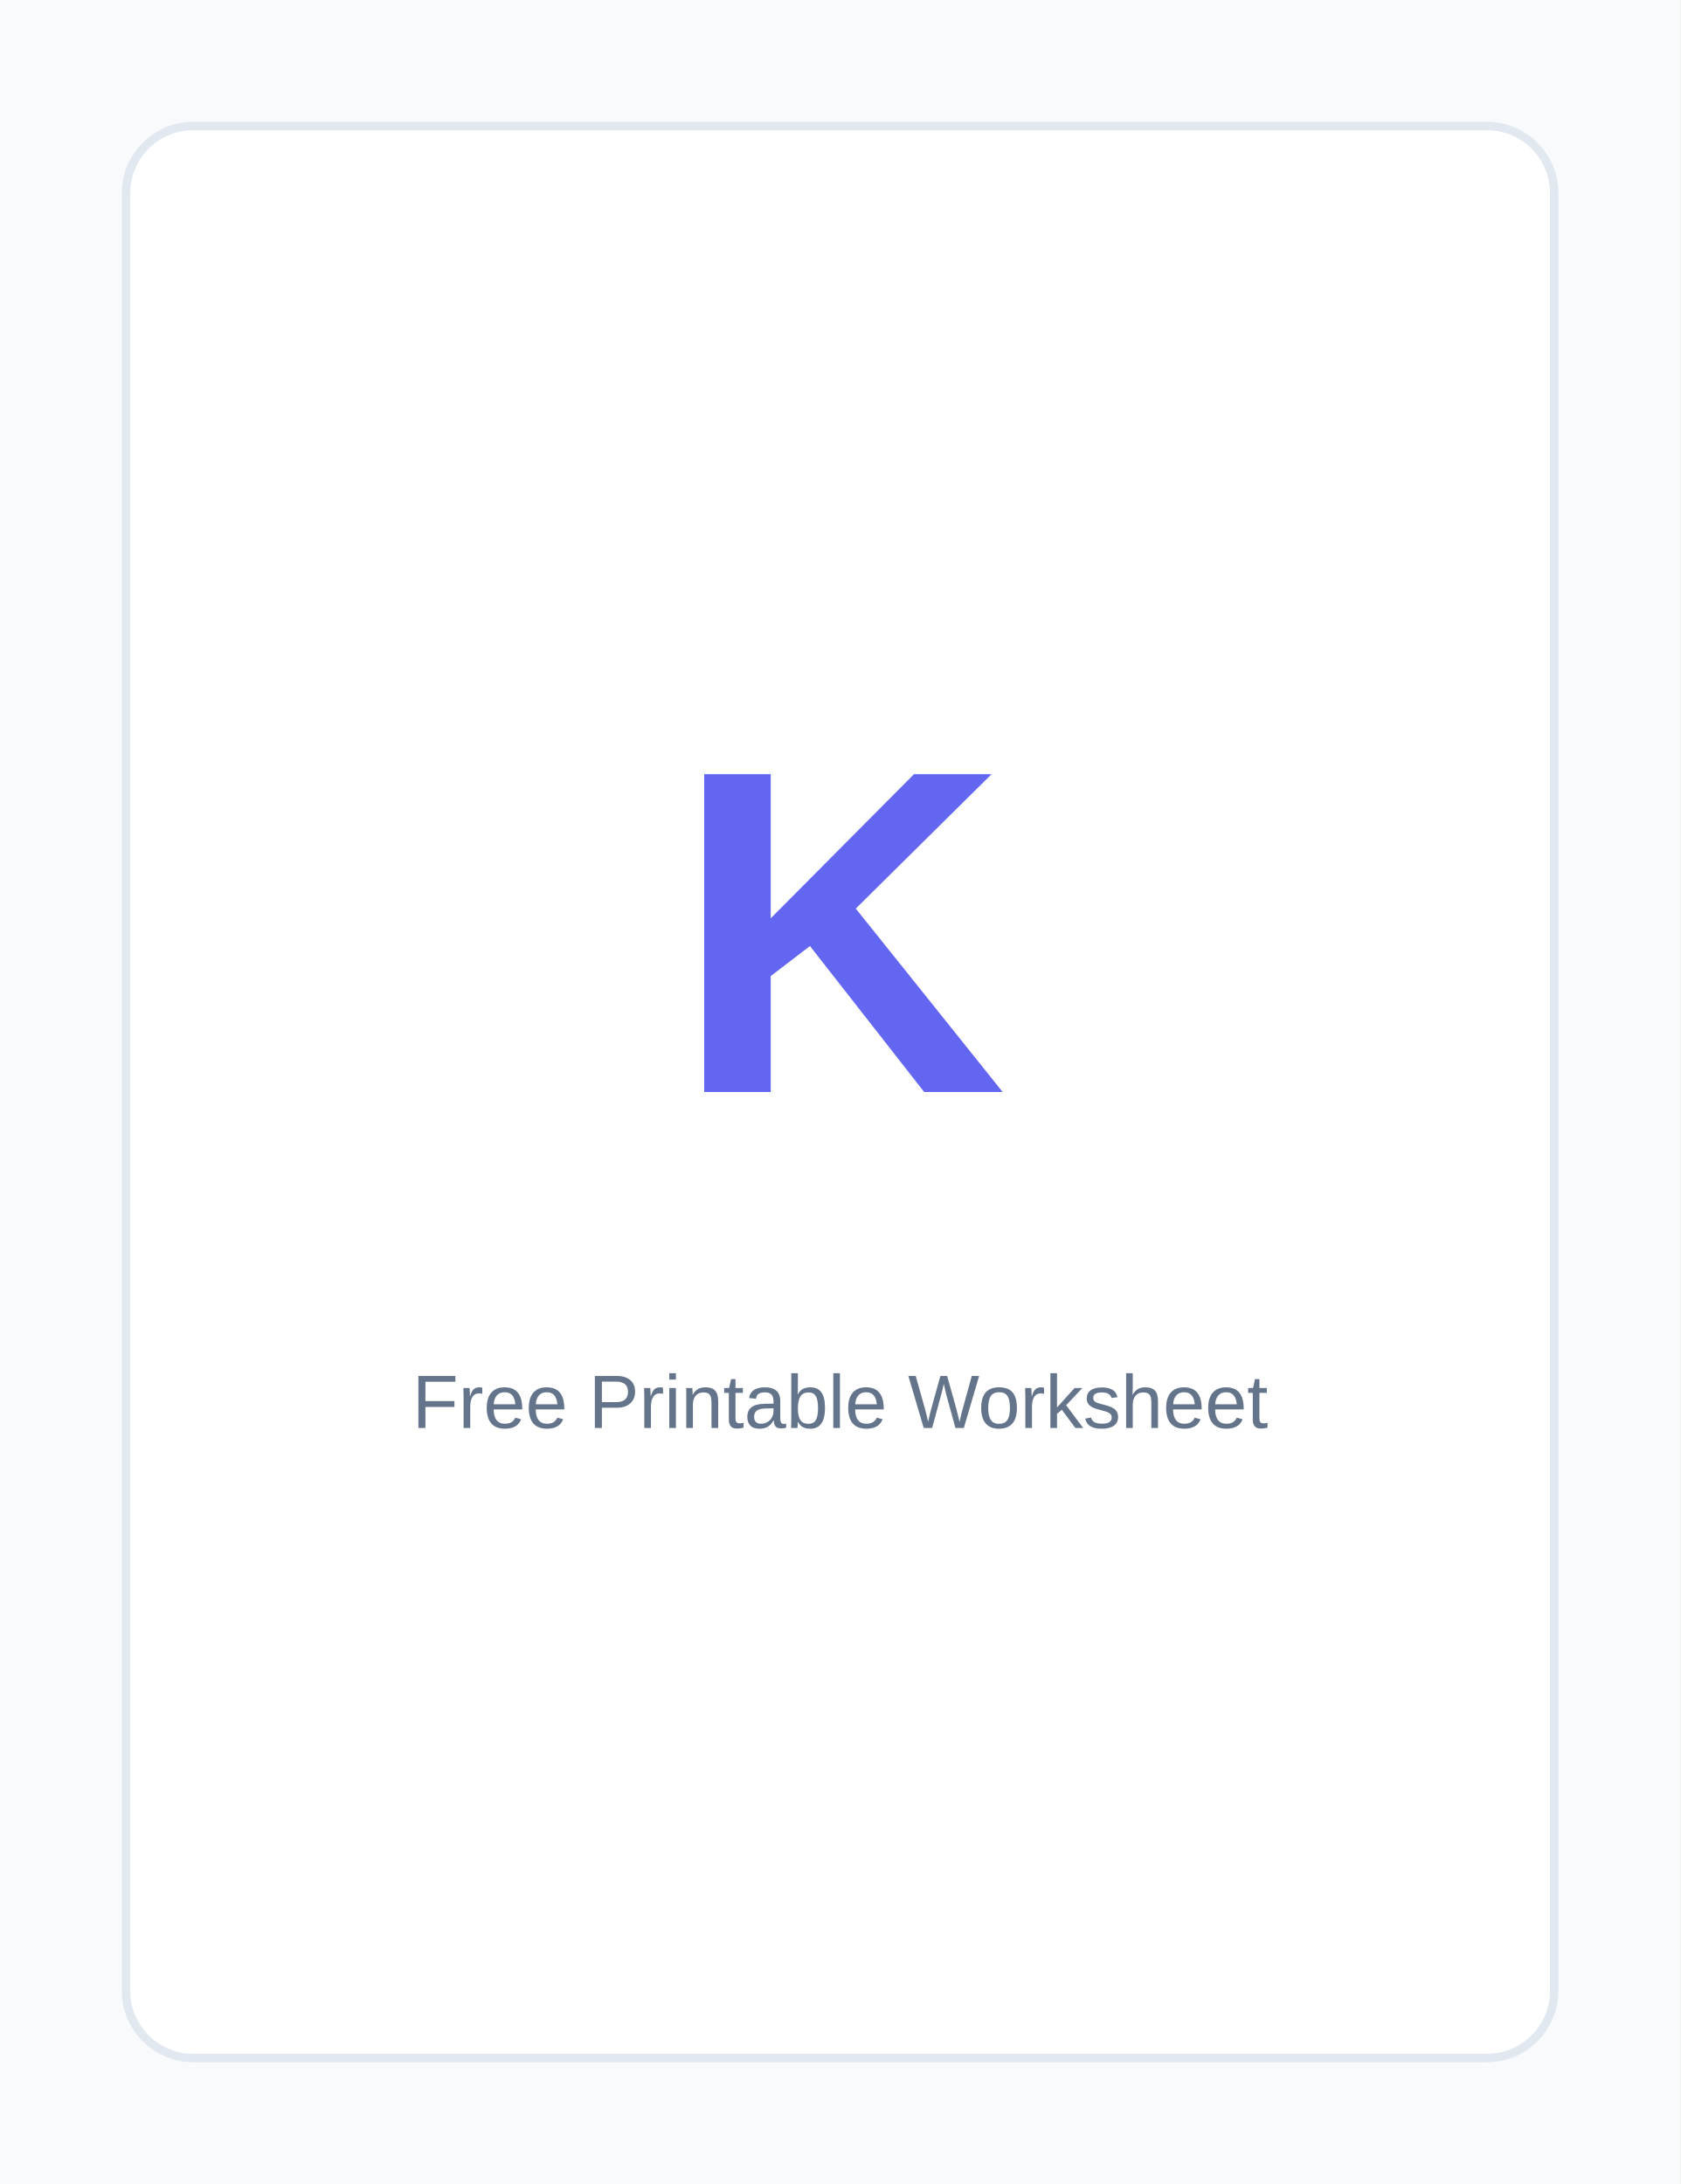
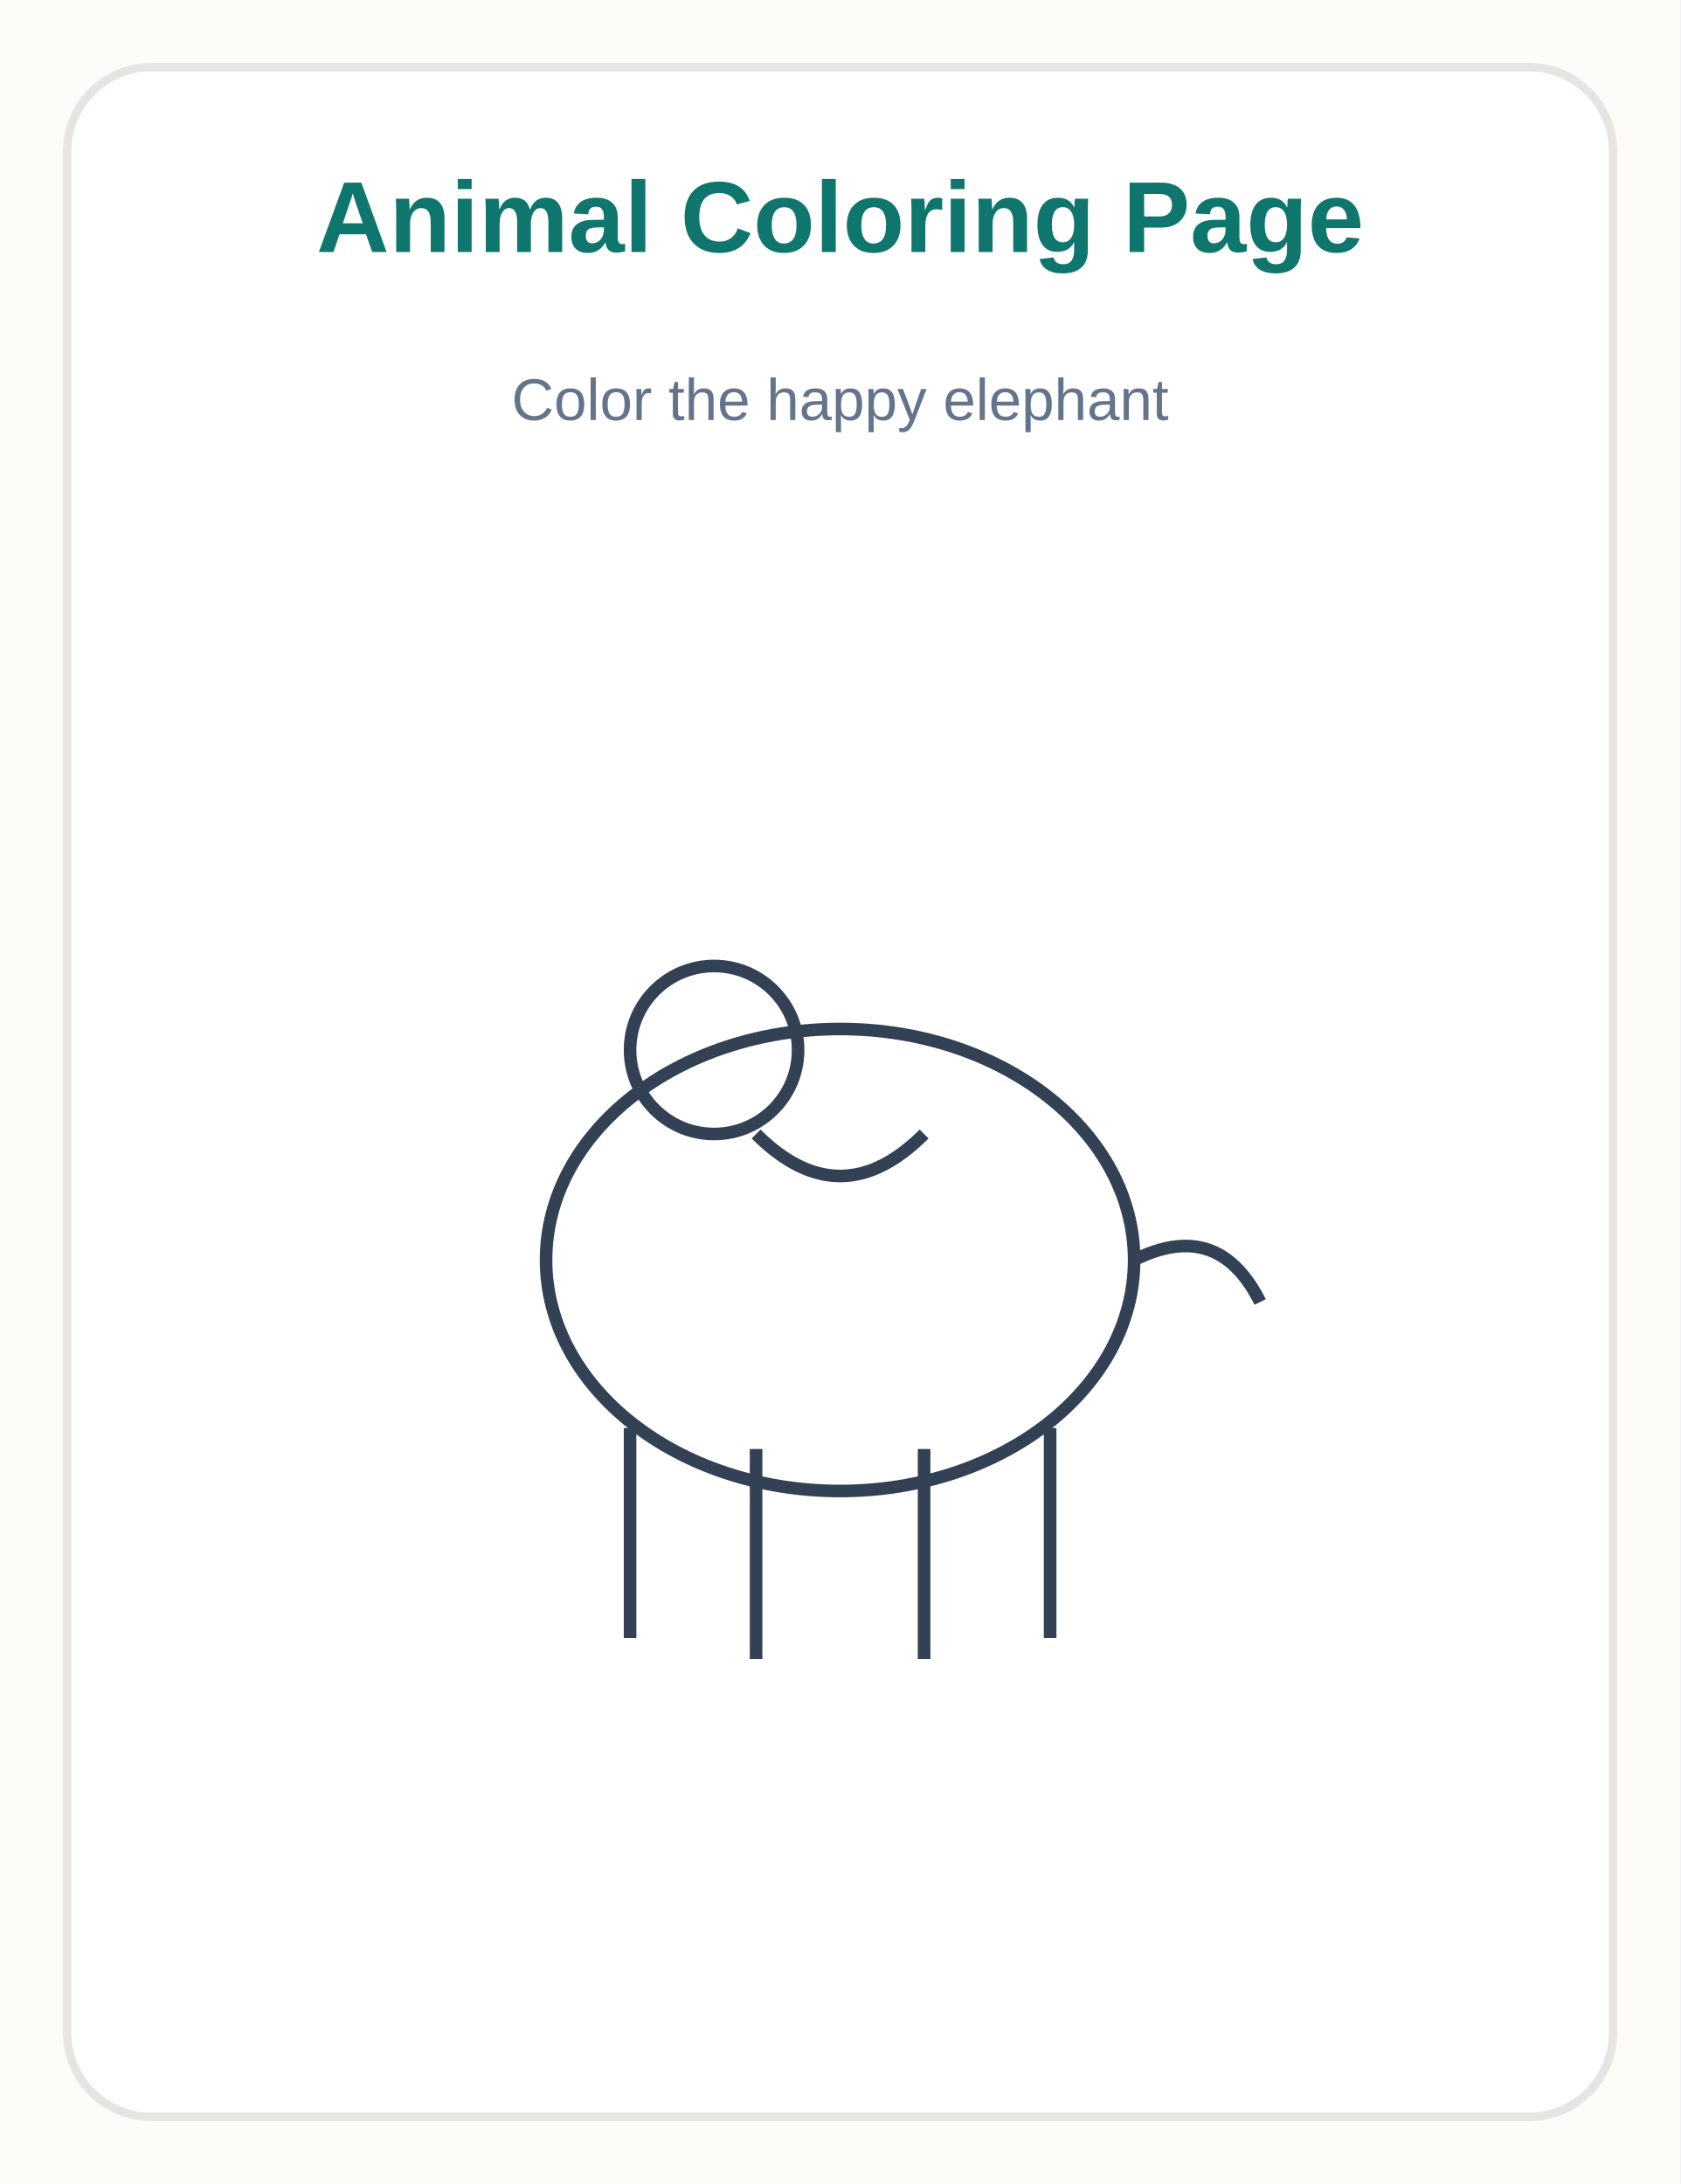
<svg xmlns="http://www.w3.org/2000/svg" viewBox="0 0 400 520">
-   <rect width="400" height="520" fill="#f8fafc" />
-   <rect x="30" y="30" width="340" height="460" rx="16" fill="#fff" stroke="#e2e8f0" stroke-width="2" />
-   <text x="200" y="260" text-anchor="middle" font-family="Arial, sans-serif" font-size="110" font-weight="bold" fill="#6366f1">K</text>
-   <text x="200" y="340" text-anchor="middle" font-family="Arial, sans-serif" font-size="18" fill="#64748b">Free Printable Worksheet</text>
+   <rect width="400" height="520" fill="#fdfcf8" />
+   <rect x="16" y="16" width="368" height="488" rx="20" fill="#ffffff" stroke="#e7e5e4" stroke-width="2" />
+   <text x="200" y="60" text-anchor="middle" font-family="Arial, sans-serif" font-size="24" font-weight="bold" fill="#0f766e">Animal Coloring Page</text>
+   <text x="200" y="100" text-anchor="middle" font-family="Arial, sans-serif" font-size="14" fill="#64748b">Color the happy elephant</text>
+   <g transform="translate(200,300)">
+     <ellipse cx="0" cy="0" rx="70" ry="55" fill="none" stroke="#334155" stroke-width="3" />
+     <circle cx="-30" cy="-50" r="20" fill="none" stroke="#334155" stroke-width="3" />
+     <path d="M-20,-30 Q0,-10 20,-30" fill="none" stroke="#334155" stroke-width="3" />
+     <path d="M-50,40 L-50,90" fill="none" stroke="#334155" stroke-width="3" />
+     <path d="M-20,45 L-20,95" fill="none" stroke="#334155" stroke-width="3" />
+     <path d="M20,45 L20,95" fill="none" stroke="#334155" stroke-width="3" />
+     <path d="M50,40 L50,90" fill="none" stroke="#334155" stroke-width="3" />
+     <path d="M70,0 Q90,-10 100,10" fill="none" stroke="#334155" stroke-width="3" />
+   </g>
</svg>
